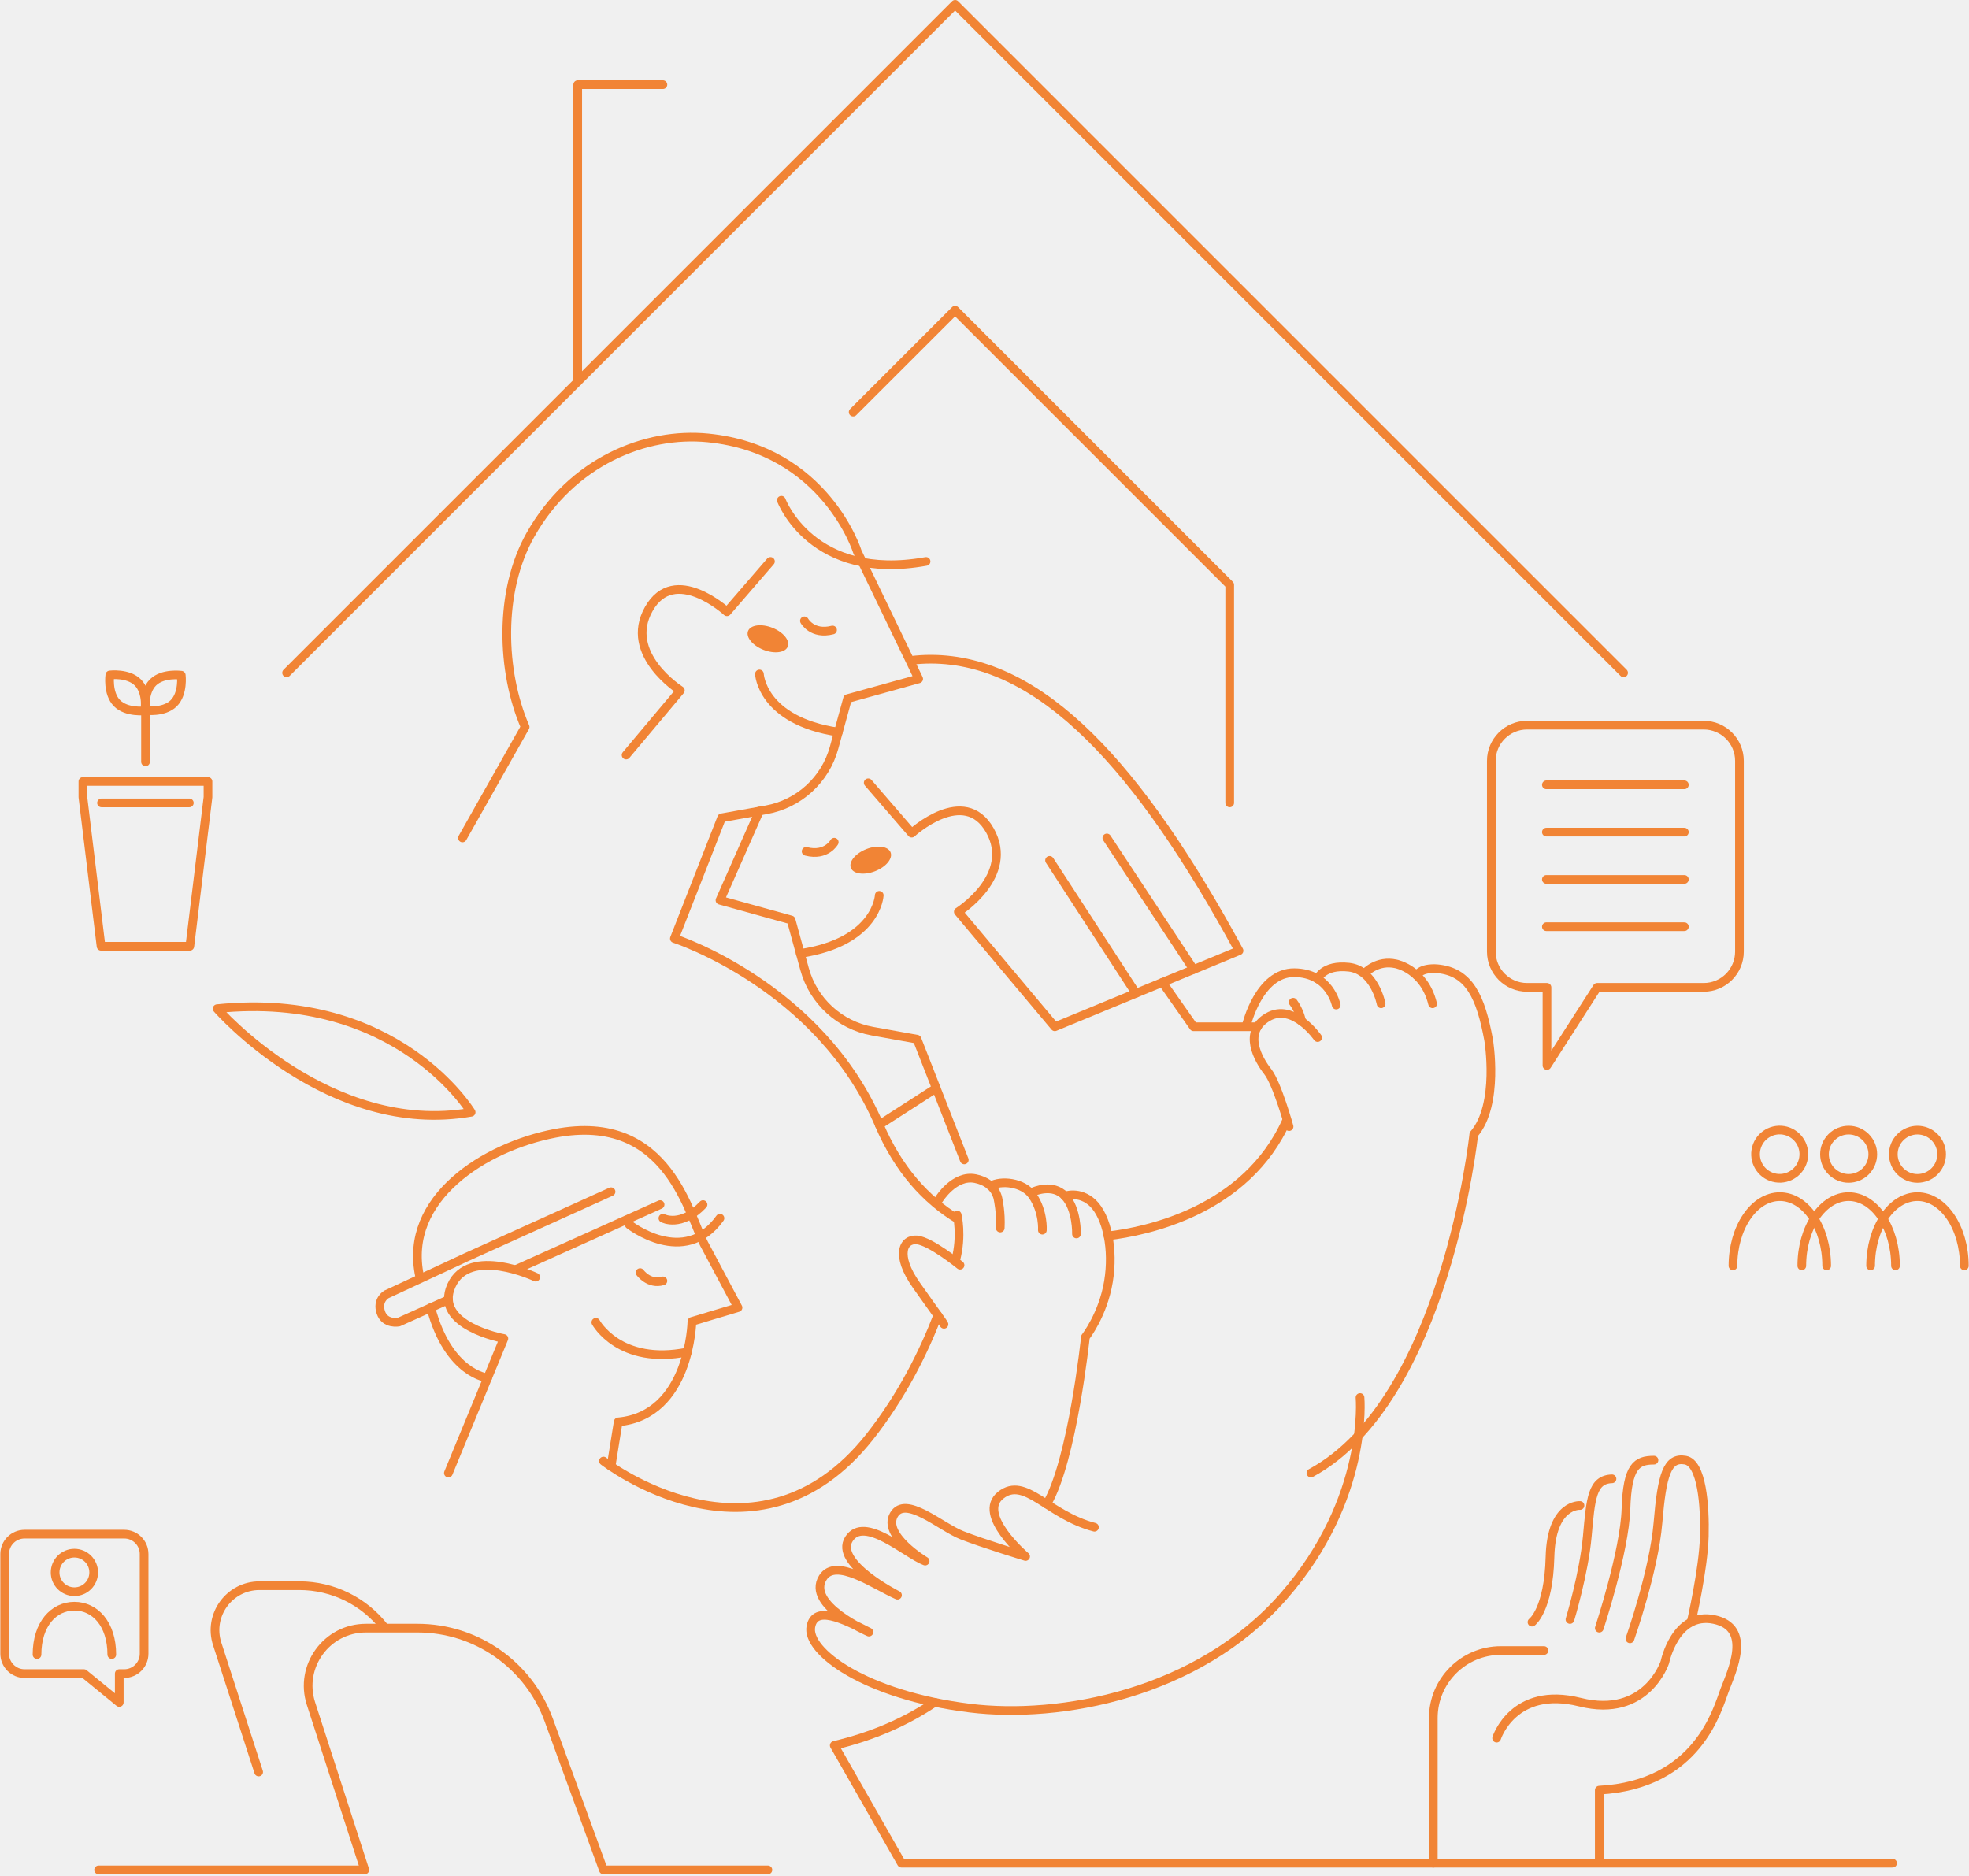
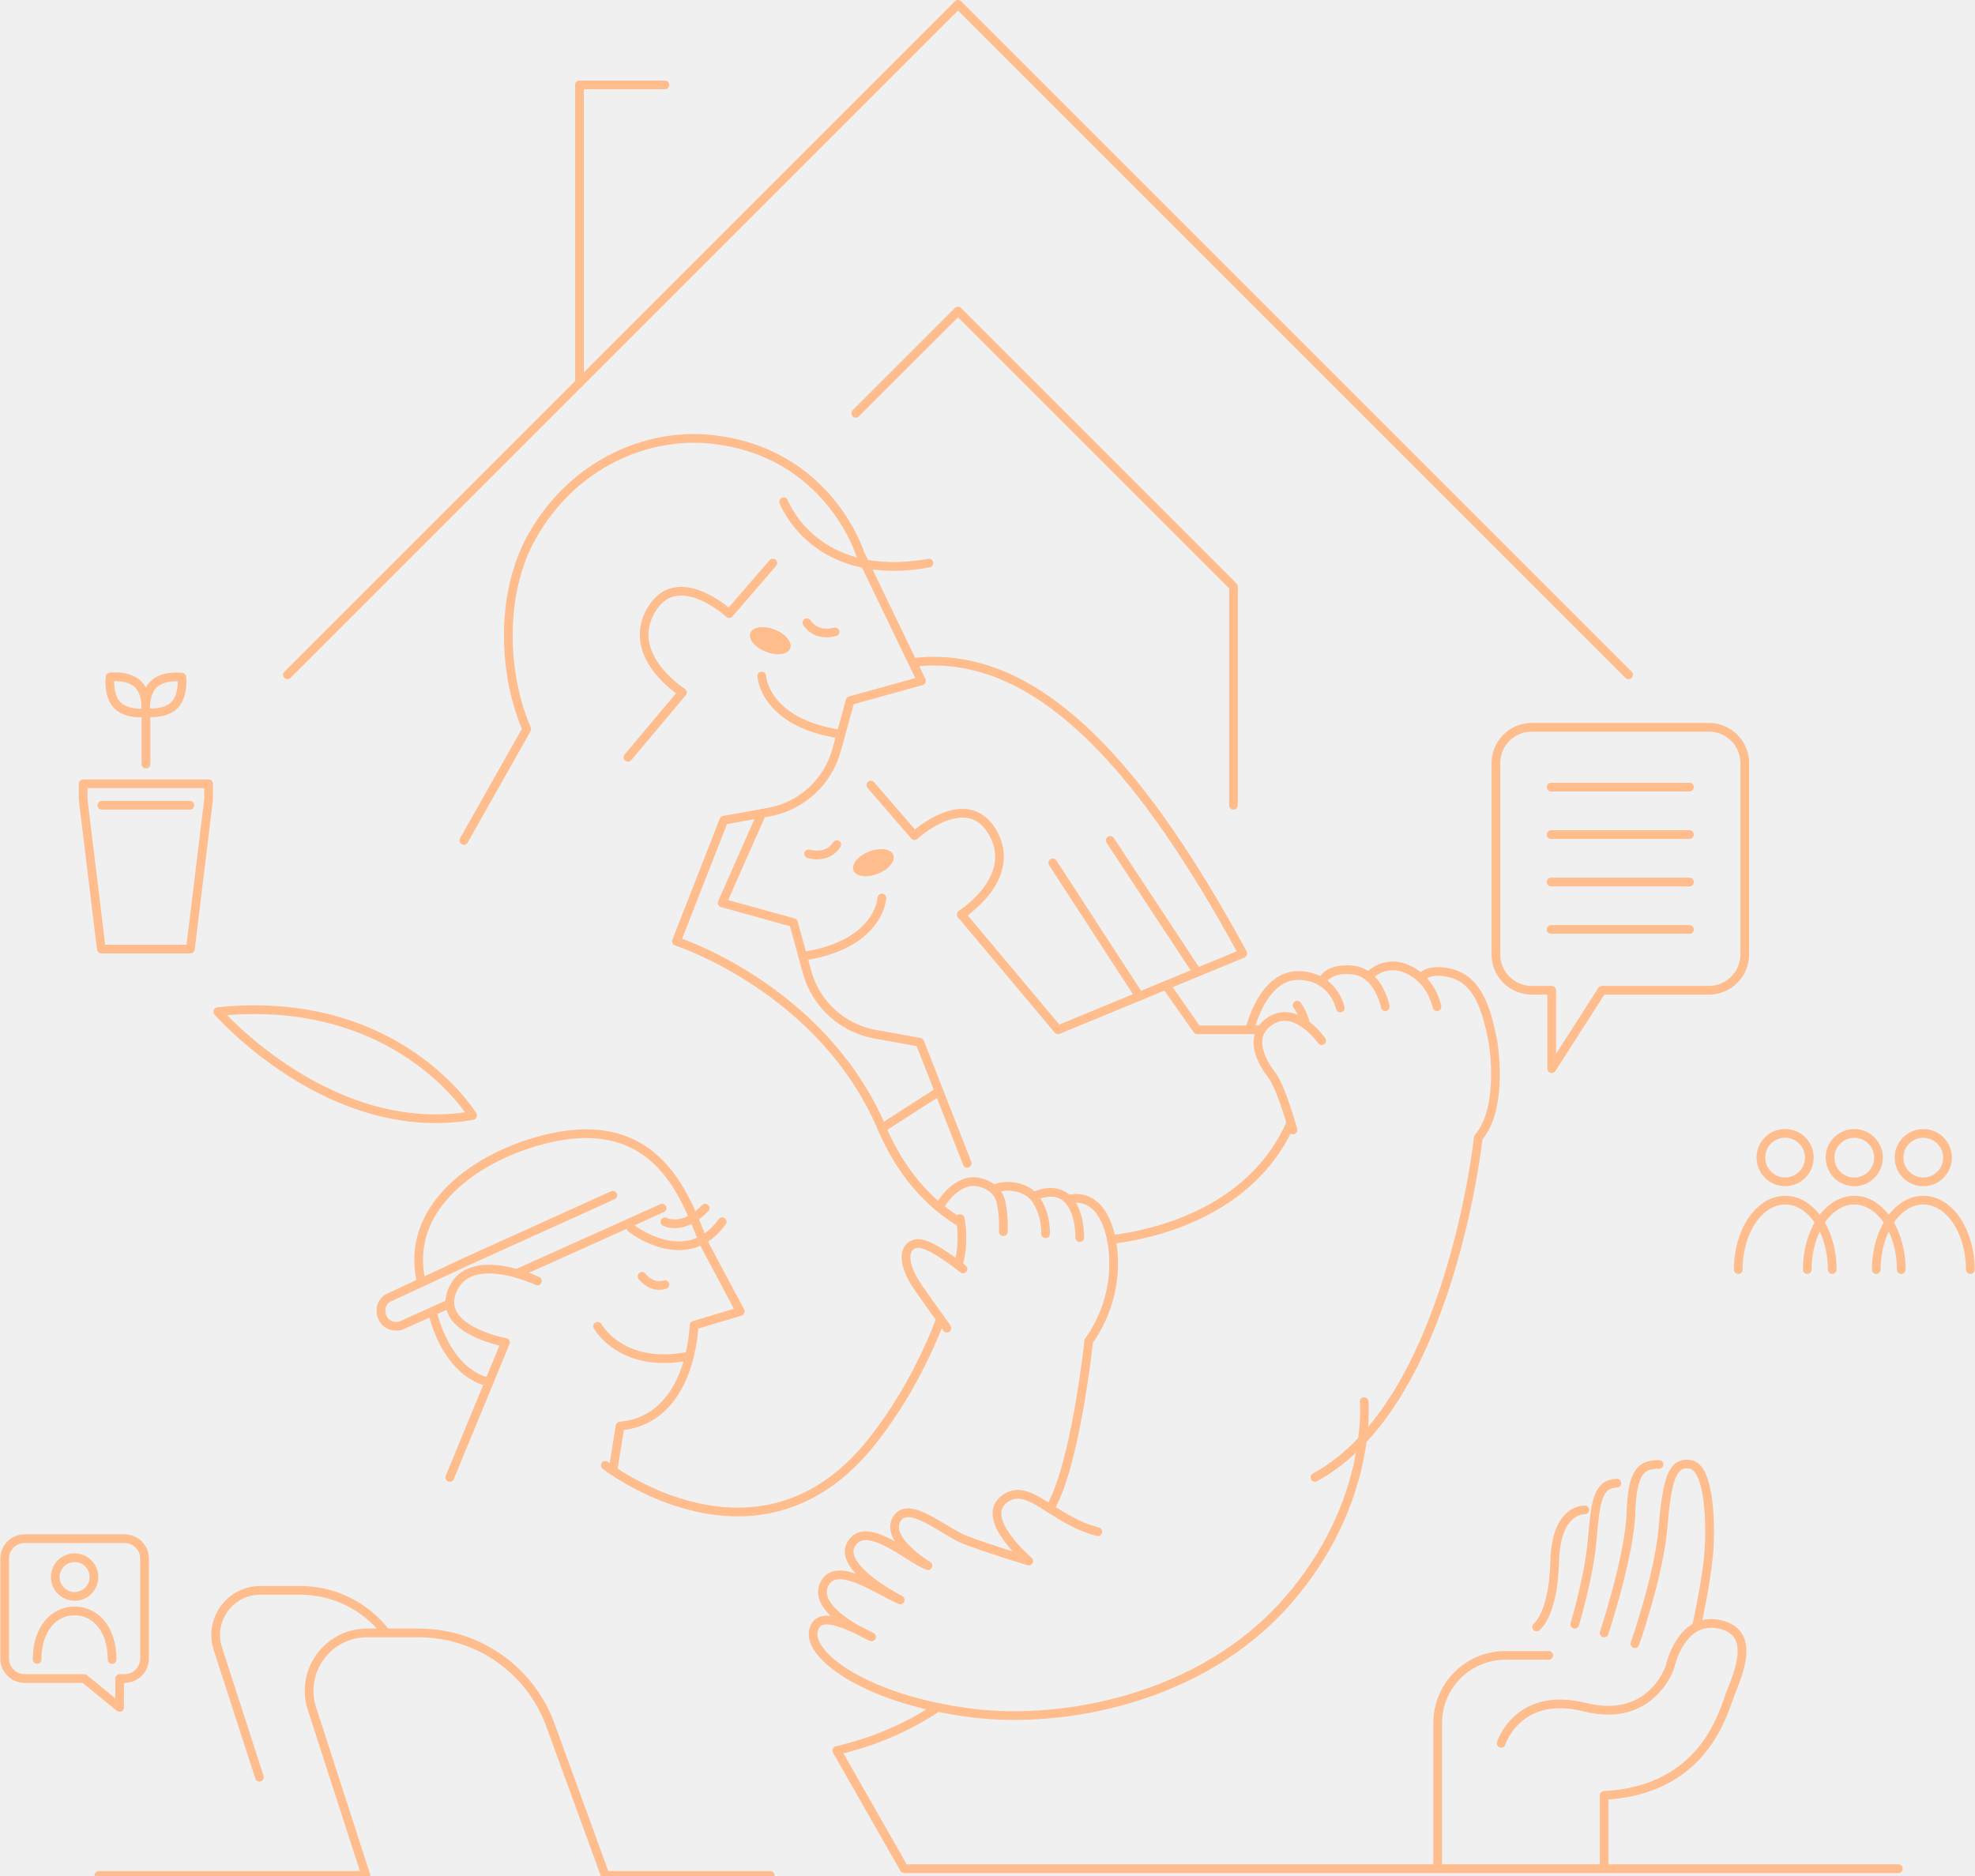
- <svg xmlns="http://www.w3.org/2000/svg" width="360" height="343" viewBox="0 0 360 343" fill="none">
-   <g clip-path="url(#clip0_1683_10071)">
-     <path d="M155.988 75.351L174.624 56.721L224.833 106.93V146.8" stroke="#F18435" stroke-width="1.588" stroke-linecap="round" stroke-linejoin="round" />
-     <path d="M18.027 341.893H66.696L56.86 311.489C54.657 304.676 59.734 297.688 66.897 297.688H76.342C87.068 297.688 96.645 304.39 100.319 314.465L110.325 341.893H140.396" stroke="#F18435" stroke-width="1.588" stroke-linecap="round" stroke-linejoin="round" />
-     <path d="M47.291 323.995L39.709 300.564C38.01 295.312 41.928 289.928 47.444 289.928H54.724C60.923 289.928 66.625 292.834 70.283 297.562" stroke="#F18435" stroke-width="1.588" stroke-linecap="round" stroke-linejoin="round" />
-     <path d="M81.993 237.648L72.914 241.73C72.914 241.73 70.388 242.233 69.626 239.962C68.869 237.685 70.637 236.674 70.637 236.674L85.297 229.85L111.719 217.891" stroke="#F18435" stroke-width="1.588" stroke-linecap="round" stroke-linejoin="round" />
-     <path d="M117.027 232.682C117.027 232.682 118.669 234.958 121.199 234.196" stroke="#F18435" stroke-width="1.588" stroke-linecap="round" stroke-linejoin="round" />
-     <path d="M108.941 241.777C108.941 241.777 113.235 249.713 125.687 247.199" stroke="#F18435" stroke-width="1.588" stroke-linecap="round" stroke-linejoin="round" />
-     <path d="M97.942 233.514C97.942 233.514 85.808 227.748 82.52 235.081C79.233 242.413 92.124 244.737 92.124 244.737L81.981 269.334" stroke="#F18435" stroke-width="1.588" stroke-linecap="round" stroke-linejoin="round" />
-     <path d="M89.162 251.936C89.162 251.936 81.988 251.258 78.769 239.098" stroke="#F18435" stroke-width="1.588" stroke-linecap="round" stroke-linejoin="round" />
-     <path d="M120.688 220.246L94.207 232.158" stroke="#F18435" stroke-width="1.588" stroke-linecap="round" stroke-linejoin="round" />
-     <path d="M86.139 203.363C86.139 203.363 72.687 181.038 39.699 184.426C39.699 184.426 60.156 207.911 86.139 203.363Z" stroke="#F18435" stroke-width="1.588" stroke-linecap="round" stroke-linejoin="round" />
-     <path d="M138.847 148.287L131.637 164.598L144.639 168.204L147.106 177.198C148.71 183.048 153.533 187.464 159.51 188.538L167.663 190.005L176.303 212.076" stroke="#F18435" stroke-width="1.588" stroke-linecap="round" stroke-linejoin="round" />
-     <path d="M158.738 143.127L166.69 152.333C166.69 152.333 176.278 143.508 180.979 151.814C185.68 160.121 175.214 166.707 175.214 166.707L192.859 187.735L226.54 173.827C208.376 140.363 190.482 120.558 170.184 120.531C168.914 120.531 167.701 120.611 166.531 120.759" stroke="#F18435" stroke-width="1.588" stroke-linecap="round" stroke-linejoin="round" />
-     <path d="M160.756 163.703C160.756 163.703 160.37 172.237 146.324 174.328" stroke="#F18435" stroke-width="1.588" stroke-linecap="round" stroke-linejoin="round" />
-     <path d="M155.571 158.69C156.01 159.807 157.99 160.077 159.992 159.293C161.998 158.51 163.269 156.964 162.829 155.847C162.39 154.73 160.41 154.46 158.409 155.243C156.407 156.027 155.132 157.573 155.571 158.69Z" fill="#F18435" />
-     <path d="M218.227 177.262L202.371 153.211" stroke="#F18435" stroke-width="1.588" stroke-linecap="round" stroke-linejoin="round" />
-     <path d="M191.898 157.309L207.685 181.609" stroke="#F18435" stroke-width="1.588" stroke-linecap="round" stroke-linejoin="round" />
-     <path d="M152.527 153.99C152.527 153.99 151.093 156.621 147.387 155.663" stroke="#F18435" stroke-width="1.588" stroke-linecap="round" stroke-linejoin="round" />
-     <path d="M84.551 153.213L96.013 132.92C91.629 122.808 91.126 108.149 96.976 97.794C104.573 84.347 118.063 78.941 129.424 80.064C150.95 82.197 156.768 100.907 156.768 100.907L167.965 124.127L154.963 127.732L152.495 136.727C150.891 142.582 146.068 146.992 140.091 148.067L131.938 149.533L123.298 171.604C123.298 171.604 149.87 180.154 160.749 205.656C164.206 213.756 169.241 219.363 175.144 222.92" stroke="#F18435" stroke-width="1.588" stroke-linecap="round" stroke-linejoin="round" />
-     <path d="M140.865 102.652L132.913 111.859C132.913 111.859 123.326 103.034 118.625 111.34C113.923 119.646 124.39 126.232 124.39 126.232L114.469 138.054" stroke="#F18435" stroke-width="1.588" stroke-linecap="round" stroke-linejoin="round" />
-     <path d="M138.848 123.232C138.848 123.232 139.234 131.767 153.279 133.858" stroke="#F18435" stroke-width="1.588" stroke-linecap="round" stroke-linejoin="round" />
-     <path d="M144.029 118.219C143.589 119.336 141.609 119.606 139.608 118.823C137.602 118.039 136.331 116.493 136.77 115.376C137.21 114.259 139.19 113.989 141.191 114.773C143.198 115.556 144.468 117.102 144.029 118.219Z" fill="#F18435" />
-     <path d="M147.074 113.518C147.074 113.518 148.509 116.149 152.215 115.191" stroke="#F18435" stroke-width="1.588" stroke-linecap="round" stroke-linejoin="round" />
-     <path d="M142.855 91.461C142.855 91.461 148.414 106.427 169.315 102.653" stroke="#F18435" stroke-width="1.588" stroke-linecap="round" stroke-linejoin="round" />
-     <path d="M238.006 186.756C237.709 185.528 237.217 184.305 236.434 183.246" stroke="#F18435" stroke-width="1.588" stroke-linecap="round" stroke-linejoin="round" />
-     <path d="M202.59 225.969C209.599 225.144 227.896 221.411 235.265 204.793" stroke="#F18435" stroke-width="1.588" stroke-linecap="round" stroke-linejoin="round" />
-     <path d="M227.898 187.418C227.898 187.418 230.186 177.788 236.65 177.846C243.114 177.899 244.305 183.76 244.305 183.76" stroke="#F18435" stroke-width="1.588" stroke-linecap="round" stroke-linejoin="round" />
-     <path d="M252.513 183.531C252.513 183.531 251.338 177.374 246.626 176.839C241.915 176.31 240.914 178.983 240.914 178.983" stroke="#F18435" stroke-width="1.588" stroke-linecap="round" stroke-linejoin="round" />
-     <path d="M239.68 269.328C264.319 256.003 269.459 207.387 269.459 207.387C274.166 201.96 272.17 190.139 272.17 190.139C270.724 182.34 268.67 177.666 262.794 177.126C262.794 177.126 259.882 176.803 259.04 178.349" stroke="#F18435" stroke-width="1.588" stroke-linecap="round" stroke-linejoin="round" />
-     <path d="M249.625 177.845C249.625 177.845 251.806 175.458 255.231 176.236C255.231 176.236 260.372 177.2 261.929 183.531" stroke="#F18435" stroke-width="1.588" stroke-linecap="round" stroke-linejoin="round" />
-     <path d="M212.531 179.613L218.228 187.734H229.912" stroke="#F18435" stroke-width="1.588" stroke-linecap="round" stroke-linejoin="round" />
-     <path d="M171.167 198.963L160.754 205.66" stroke="#F18435" stroke-width="1.588" stroke-linecap="round" stroke-linejoin="round" />
-     <path d="M200.105 279.238C191.549 277.009 187.43 269.841 182.962 273.377C178.494 276.914 187.515 284.585 187.515 284.585C187.515 284.585 179.765 282.224 175.889 280.709C172.014 279.195 165.518 273.255 163.416 277.004C161.315 280.752 169.145 285.432 169.145 285.432C165.608 284.082 158.022 277.004 155.216 281.387C152.41 285.771 164.089 291.668 164.089 291.668C159.875 289.815 152.796 284.675 150.44 288.465C147.333 293.458 158.869 298.408 158.869 298.408C153.982 295.882 149.011 293.521 148.254 297.397C147.365 301.939 158.175 309.954 177.324 312.31C193.757 314.332 219.031 309.785 234.707 291.838C250.34 273.938 248.657 255.525 248.657 255.525" stroke="#F18435" stroke-width="1.588" stroke-linecap="round" stroke-linejoin="round" />
-     <path d="M76.715 233.328C73.665 219.044 88.722 209.674 101.401 207.233C122.583 203.151 126.003 222.819 129.037 228.002L134.934 239.082L126.506 241.608C126.506 241.608 126.167 258.798 113.027 259.978L111.72 268.121" stroke="#F18435" stroke-width="1.588" stroke-linecap="round" stroke-linejoin="round" />
-     <path d="M115.047 223.915C115.047 223.915 125.132 231.835 131.633 222.734" stroke="#F18435" stroke-width="1.588" stroke-linecap="round" stroke-linejoin="round" />
-     <path d="M121.203 222.74C121.203 222.74 124.491 224.497 128.535 220.246" stroke="#F18435" stroke-width="1.588" stroke-linecap="round" stroke-linejoin="round" />
-     <path d="M174.75 230.331C175.92 225.899 175.004 222.141 175.004 222.141" stroke="#F18435" stroke-width="1.588" stroke-linecap="round" stroke-linejoin="round" />
-     <path d="M110.332 267.136C110.332 267.136 138.301 288.969 159.033 262.678C164.877 255.267 168.832 247.315 171.458 240.496" stroke="#F18435" stroke-width="1.588" stroke-linecap="round" stroke-linejoin="round" />
-     <path d="M171.68 219.283C171.68 219.283 174.486 214.719 178.329 215.498C182.173 216.27 182.485 219.283 182.485 219.283C182.485 219.283 183.03 221.644 182.877 224.529" stroke="#F18435" stroke-width="1.588" stroke-linecap="round" stroke-linejoin="round" />
-     <path d="M181.137 216.841C182.905 215.777 187.071 216.084 188.792 218.604C190.82 221.563 190.581 224.92 190.581 224.92" stroke="#F18435" stroke-width="1.588" stroke-linecap="round" stroke-linejoin="round" />
-     <path d="M196.816 225.619C196.816 225.619 196.959 221.103 194.709 218.689C192.454 216.275 188.949 217.895 188.949 217.895" stroke="#F18435" stroke-width="1.588" stroke-linecap="round" stroke-linejoin="round" />
-     <path d="M194.706 218.683C194.706 218.683 197.358 217.672 199.794 219.964C201.054 221.155 202.06 223.305 202.589 225.962C203.081 228.435 203.161 231.347 202.663 234.343C201.652 240.41 198.454 244.46 198.454 244.46C198.454 244.46 196.088 267.071 191.387 275.007" stroke="#F18435" stroke-width="1.588" stroke-linecap="round" stroke-linejoin="round" />
-     <path d="M172.59 242.133C172.511 241.9 171.42 240.497 167.529 234.964C163.632 229.432 165.141 226.489 167.635 226.711C170.128 226.933 175.528 231.327 175.528 231.327" stroke="#F18435" stroke-width="1.588" stroke-linecap="round" stroke-linejoin="round" />
-     <path d="M311.486 132.586H279.202C275.592 132.586 272.664 135.514 272.664 139.124V173.991C272.664 177.602 275.592 180.529 279.202 180.529H282.839V194.818L292.009 180.529H311.491C315.102 180.529 318.029 177.602 318.029 173.991V139.124C318.029 135.514 315.102 132.586 311.491 132.586H311.486Z" stroke="#F18435" stroke-width="1.588" stroke-linecap="round" stroke-linejoin="round" />
-     <path d="M282.73 143.498H307.957" stroke="#F18435" stroke-width="1.588" stroke-linecap="round" stroke-linejoin="round" />
-     <path d="M282.73 152.143H307.957" stroke="#F18435" stroke-width="1.588" stroke-linecap="round" stroke-linejoin="round" />
-     <path d="M282.73 160.793H307.957" stroke="#F18435" stroke-width="1.588" stroke-linecap="round" stroke-linejoin="round" />
-     <path d="M282.73 169.439H307.957" stroke="#F18435" stroke-width="1.588" stroke-linecap="round" stroke-linejoin="round" />
-     <path d="M235.685 205.989C235.685 205.989 233.504 198.122 231.789 195.941C230.074 193.759 227.146 188.698 231.789 185.972C236.432 183.245 240.911 189.709 240.911 189.709" stroke="#F18435" stroke-width="1.588" stroke-linecap="round" stroke-linejoin="round" />
-     <path d="M38.027 142.883H15.156V145.747L18.476 173.017H34.707L38.027 145.747V142.883Z" stroke="#F18435" stroke-width="1.588" stroke-linecap="round" stroke-linejoin="round" />
-     <path d="M170.903 311.252C165.731 314.73 159.659 317.451 152.527 319.13L164.815 340.666H346.027" stroke="#F18435" stroke-width="1.588" stroke-linecap="round" stroke-linejoin="round" />
-     <path d="M262.055 340.667V314.132C262.055 307.314 267.582 301.781 274.406 301.781H282.289" stroke="#F18435" stroke-width="1.588" stroke-linecap="round" stroke-linejoin="round" />
-     <path d="M280.098 296.593C280.098 296.593 283.147 294.402 283.391 284.65C283.634 274.898 288.875 275.263 288.875 275.263" stroke="#F18435" stroke-width="1.588" stroke-linecap="round" stroke-linejoin="round" />
-     <path d="M287.043 296.106C287.043 296.106 289.605 287.693 290.214 280.869C290.823 274.045 291.067 270.508 294.725 270.387" stroke="#F18435" stroke-width="1.588" stroke-linecap="round" stroke-linejoin="round" />
-     <path d="M292.406 297.689C292.406 297.689 297.039 283.67 297.282 275.872C297.526 268.069 299.23 266.973 302.402 266.973" stroke="#F18435" stroke-width="1.588" stroke-linecap="round" stroke-linejoin="round" />
-     <path d="M298.012 299.638C298.012 299.638 302.401 287.207 303.131 278.429C303.862 269.652 304.82 266.385 308.129 266.968C311.157 267.502 311.755 275.253 311.602 280.918C311.443 286.932 309.203 296.588 309.203 296.588" stroke="#F18435" stroke-width="1.588" stroke-linecap="round" stroke-linejoin="round" />
-     <path d="M273.633 317.801C273.633 317.801 276.682 308.171 288.869 311.22C301.056 314.27 304.397 303.909 304.397 303.909C304.397 303.909 306.298 294.644 313.37 296.106C320.438 297.567 316.663 305.492 315.319 309.028C313.979 312.565 310.443 326.34 292.4 327.314V340.359" stroke="#F18435" stroke-width="1.588" stroke-linecap="round" stroke-linejoin="round" />
-     <path d="M26.605 139.294V130.082" stroke="#F18435" stroke-width="1.588" stroke-linecap="round" stroke-linejoin="round" />
-     <path d="M341.116 214.167C342.841 212.443 342.841 209.647 341.116 207.923C339.392 206.199 336.596 206.199 334.872 207.923C333.148 209.647 333.148 212.443 334.872 214.167C336.596 215.891 339.392 215.891 341.116 214.167Z" stroke="#F18435" stroke-width="1.588" stroke-linecap="round" stroke-linejoin="round" />
-     <path d="M329.43 231.447C329.43 224.459 333.263 218.789 337.996 218.789C342.729 218.789 346.561 224.454 346.561 231.447" stroke="#F18435" stroke-width="1.588" stroke-linecap="round" stroke-linejoin="round" />
-     <path d="M353.698 214.169C355.423 212.445 355.423 209.649 353.698 207.925C351.974 206.201 349.178 206.201 347.454 207.925C345.73 209.649 345.73 212.445 347.454 214.169C349.178 215.893 351.974 215.893 353.698 214.169Z" stroke="#F18435" stroke-width="1.588" stroke-linecap="round" stroke-linejoin="round" />
-     <path d="M342.012 231.449C342.012 224.461 345.845 218.791 350.578 218.791C355.311 218.791 359.144 224.456 359.144 231.449" stroke="#F18435" stroke-width="1.588" stroke-linecap="round" stroke-linejoin="round" />
-     <path d="M329.747 211.737C330.136 209.33 328.5 207.063 326.093 206.673C323.686 206.284 321.419 207.92 321.029 210.327C320.64 212.734 322.276 215.001 324.683 215.391C327.09 215.78 329.357 214.144 329.747 211.737Z" stroke="#F18435" stroke-width="1.588" stroke-linecap="round" stroke-linejoin="round" />
-     <path d="M316.844 231.449C316.844 224.461 320.677 218.791 325.41 218.791C330.143 218.791 333.976 224.456 333.976 231.449" stroke="#F18435" stroke-width="1.588" stroke-linecap="round" stroke-linejoin="round" />
-     <path d="M296.849 123.02L174.624 0.795L52.398 123.02" stroke="#F18435" stroke-width="1.588" stroke-linecap="round" stroke-linejoin="round" />
-     <path d="M18.559 146.801H34.616" stroke="#F18435" stroke-width="1.588" stroke-linecap="round" stroke-linejoin="round" />
-     <path d="M26.519 129.956C26.519 129.956 23.163 130.374 21.384 128.563C19.605 126.753 20.081 123.407 20.081 123.407C20.081 123.407 23.438 122.989 25.217 124.799C26.995 126.61 26.519 129.956 26.519 129.956Z" stroke="#F18435" stroke-width="1.588" stroke-linecap="round" stroke-linejoin="round" />
-     <path d="M26.593 129.896C26.593 129.896 26.174 126.54 27.985 124.761C29.796 122.982 33.141 123.458 33.141 123.458C33.141 123.458 33.56 126.815 31.749 128.594C29.938 130.372 26.593 129.896 26.593 129.896Z" stroke="#F18435" stroke-width="1.588" stroke-linecap="round" stroke-linejoin="round" />
-     <path d="M105.625 69.793V15.48H121.2" stroke="#F18435" stroke-width="1.588" stroke-linecap="round" stroke-linejoin="round" />
-     <path d="M17.13 287.502C17.13 289.451 15.552 291.028 13.604 291.028C11.656 291.028 10.078 289.451 10.078 287.502C10.078 285.554 11.656 283.977 13.604 283.977C15.552 283.977 17.13 285.554 17.13 287.502Z" stroke="#F18435" stroke-width="1.588" stroke-linecap="round" stroke-linejoin="round" />
-     <path d="M6.77 302.521C6.77 296.941 9.83 293.68 13.604 293.68C17.379 293.68 20.439 296.941 20.439 302.521" stroke="#F18435" stroke-width="1.588" stroke-linecap="round" stroke-linejoin="round" />
-     <path d="M22.71 280.504H4.493C2.481 280.504 0.855 282.134 0.855 284.141V302.358C0.855 304.37 2.486 306 4.493 306H15.345L21.804 311.279V306H22.71C24.721 306 26.347 304.37 26.347 302.358V284.141C26.347 282.129 24.716 280.504 22.71 280.504Z" stroke="#F18435" stroke-width="1.588" stroke-linecap="round" stroke-linejoin="round" />
+ <svg xmlns="http://www.w3.org/2000/svg" width="280" height="266" viewBox="0 0 280 266" fill="none">
+   <g clip-path="url(#clip0_1713_7706)">
+     <path d="M121.324 58.607L135.818 44.117L174.87 83.169V114.179" stroke="#FFBD8D" stroke-width="1.235" stroke-linecap="round" stroke-linejoin="round" />
+     <path d="M14.023 265.918H51.877L44.226 242.27C42.513 236.97 46.462 231.535 52.033 231.535H59.379C67.722 231.535 75.171 236.748 78.028 244.584L85.811 265.918H109.199" stroke="#FFBD8D" stroke-width="1.235" stroke-linecap="round" stroke-linejoin="round" />
+     <path d="M36.782 251.995L30.886 233.77C29.564 229.686 32.611 225.498 36.902 225.498H42.564C47.385 225.498 51.82 227.759 54.665 231.436" stroke="#FFBD8D" stroke-width="1.235" stroke-linecap="round" stroke-linejoin="round" />
+     <path d="M63.773 184.838L56.712 188.012C56.712 188.012 54.747 188.404 54.154 186.637C53.566 184.867 54.941 184.08 54.941 184.08L66.343 178.772L86.894 169.471" stroke="#FFBD8D" stroke-width="1.235" stroke-linecap="round" stroke-linejoin="round" />
+     <path d="M91.023 180.975C91.023 180.975 92.3 182.745 94.268 182.152" stroke="#FFBD8D" stroke-width="1.235" stroke-linecap="round" stroke-linejoin="round" />
+     <path d="M84.731 188.049C84.731 188.049 88.07 194.221 97.755 192.265" stroke="#FFBD8D" stroke-width="1.235" stroke-linecap="round" stroke-linejoin="round" />
+     <path d="M76.18 181.621C76.18 181.621 66.743 177.137 64.186 182.84C61.629 188.543 71.655 190.35 71.655 190.35L63.766 209.481" stroke="#FFBD8D" stroke-width="1.235" stroke-linecap="round" stroke-linejoin="round" />
+     <path d="M69.349 195.95C69.349 195.95 63.769 195.423 61.266 185.965" stroke="#FFBD8D" stroke-width="1.235" stroke-linecap="round" stroke-linejoin="round" />
+     <path d="M93.866 171.303L73.269 180.567" stroke="#FFBD8D" stroke-width="1.235" stroke-linecap="round" stroke-linejoin="round" />
+     <path d="M66.995 158.171C66.995 158.171 56.532 140.807 30.875 143.442C30.875 143.442 46.786 161.708 66.995 158.171Z" stroke="#FFBD8D" stroke-width="1.235" stroke-linecap="round" stroke-linejoin="round" />
+     <path d="M107.991 115.336L102.383 128.022L112.496 130.827L114.415 137.822C115.662 142.372 119.413 145.807 124.062 146.642L130.403 147.783L137.123 164.949" stroke="#FFBD8D" stroke-width="1.235" stroke-linecap="round" stroke-linejoin="round" />
+     <path d="M123.461 111.32L129.646 118.481C129.646 118.481 137.103 111.617 140.759 118.077C144.416 124.538 136.275 129.66 136.275 129.66L149.999 146.016L176.196 135.198C162.068 109.171 148.15 93.767 132.363 93.746C131.375 93.746 130.432 93.808 129.522 93.923" stroke="#FFBD8D" stroke-width="1.235" stroke-linecap="round" stroke-linejoin="round" />
+     <path d="M125.029 127.326C125.029 127.326 124.729 133.964 113.805 135.59" stroke="#FFBD8D" stroke-width="1.235" stroke-linecap="round" stroke-linejoin="round" />
+     <path d="M120.997 123.426C121.339 124.295 122.879 124.505 124.435 123.895C125.996 123.286 126.984 122.083 126.642 121.215C126.301 120.346 124.761 120.136 123.204 120.745C121.648 121.355 120.655 122.557 120.997 123.426Z" fill="#FFBD8D" />
+     <path d="M169.731 137.871L157.398 119.164" stroke="#FFBD8D" stroke-width="1.235" stroke-linecap="round" stroke-linejoin="round" />
+     <path d="M149.254 122.352L161.533 141.252" stroke="#FFBD8D" stroke-width="1.235" stroke-linecap="round" stroke-linejoin="round" />
+     <path d="M118.631 119.77C118.631 119.77 117.515 121.816 114.633 121.071" stroke="#FFBD8D" stroke-width="1.235" stroke-linecap="round" stroke-linejoin="round" />
+     <path d="M65.762 119.166L74.676 103.383C71.267 95.518 70.876 84.116 75.426 76.062C81.335 65.603 91.826 61.399 100.663 62.272C117.405 63.931 121.931 78.483 121.931 78.483L130.639 96.543L120.526 99.347L118.608 106.343C117.36 110.897 113.609 114.327 108.96 115.163L102.619 116.304L95.899 133.47C95.899 133.47 116.565 140.12 125.027 159.955C127.716 166.255 131.632 170.616 136.223 173.383" stroke="#FFBD8D" stroke-width="1.235" stroke-linecap="round" stroke-linejoin="round" />
+     <path d="M109.562 79.842L103.377 87.002C103.377 87.002 95.92 80.138 92.264 86.599C88.607 93.059 96.748 98.182 96.748 98.182L89.031 107.377" stroke="#FFBD8D" stroke-width="1.235" stroke-linecap="round" stroke-linejoin="round" />
+     <path d="M107.992 95.848C107.992 95.848 108.293 102.485 119.217 104.112" stroke="#FFBD8D" stroke-width="1.235" stroke-linecap="round" stroke-linejoin="round" />
+     <path d="M112.025 91.947C111.684 92.816 110.144 93.026 108.587 92.417C107.027 91.807 106.038 90.605 106.38 89.736C106.722 88.867 108.262 88.657 109.818 89.267C111.379 89.876 112.367 91.078 112.025 91.947Z" fill="#FFBD8D" />
+     <path d="M114.391 88.291C114.391 88.291 115.507 90.338 118.389 89.592" stroke="#FFBD8D" stroke-width="1.235" stroke-linecap="round" stroke-linejoin="round" />
+     <path d="M111.109 71.137C111.109 71.137 115.433 82.777 131.689 79.841" stroke="#FFBD8D" stroke-width="1.235" stroke-linecap="round" stroke-linejoin="round" />
+     <path d="M185.117 145.255C184.887 144.3 184.504 143.349 183.895 142.525" stroke="#FFBD8D" stroke-width="1.235" stroke-linecap="round" stroke-linejoin="round" />
+     <path d="M157.57 175.754C163.022 175.111 177.253 172.208 182.984 159.283" stroke="#FFBD8D" stroke-width="1.235" stroke-linecap="round" stroke-linejoin="round" />
+     <path d="M177.254 145.769C177.254 145.769 179.033 138.279 184.06 138.324C189.088 138.366 190.015 142.924 190.015 142.924" stroke="#FFBD8D" stroke-width="1.235" stroke-linecap="round" stroke-linejoin="round" />
+     <path d="M196.397 142.747C196.397 142.747 195.483 137.958 191.818 137.542C188.153 137.13 187.375 139.21 187.375 139.21" stroke="#FFBD8D" stroke-width="1.235" stroke-linecap="round" stroke-linejoin="round" />
+     <path d="M186.418 209.477C205.581 199.113 209.58 161.3 209.58 161.3C213.24 157.08 211.688 147.885 211.688 147.885C210.564 141.82 208.966 138.184 204.396 137.764C204.396 137.764 202.131 137.513 201.476 138.715" stroke="#FFBD8D" stroke-width="1.235" stroke-linecap="round" stroke-linejoin="round" />
+     <path d="M194.156 138.324C194.156 138.324 195.853 136.467 198.517 137.072C198.517 137.072 202.515 137.822 203.726 142.747" stroke="#FFBD8D" stroke-width="1.235" stroke-linecap="round" stroke-linejoin="round" />
+     <path d="M165.301 139.699L169.731 146.016H178.819" stroke="#FFBD8D" stroke-width="1.235" stroke-linecap="round" stroke-linejoin="round" />
+     <path d="M133.131 154.75L125.031 159.959" stroke="#FFBD8D" stroke-width="1.235" stroke-linecap="round" stroke-linejoin="round" />
+     <path d="M155.637 217.185C148.983 215.452 145.78 209.876 142.304 212.627C138.829 215.377 145.846 221.344 145.846 221.344C145.846 221.344 139.817 219.507 136.803 218.33C133.789 217.152 128.737 212.532 127.102 215.447C125.467 218.363 131.557 222.003 131.557 222.003C128.807 220.953 122.906 215.447 120.724 218.857C118.541 222.266 127.625 226.853 127.625 226.853C124.347 225.412 118.842 221.414 117.01 224.362C114.593 228.245 123.565 232.095 123.565 232.095C119.764 230.131 115.898 228.295 115.309 231.309C114.617 234.842 123.026 241.076 137.919 242.908C150.7 244.481 170.358 240.944 182.55 226.985C194.71 213.063 193.4 198.742 193.4 198.742" stroke="#FFBD8D" stroke-width="1.235" stroke-linecap="round" stroke-linejoin="round" />
+     <path d="M59.665 181.476C57.294 170.367 69.004 163.079 78.866 161.18C95.341 158.006 98.001 173.303 100.36 177.334L104.947 185.952L98.392 187.916C98.392 187.916 98.128 201.286 87.908 202.204L86.891 208.537" stroke="#FFBD8D" stroke-width="1.235" stroke-linecap="round" stroke-linejoin="round" />
+     <path d="M89.484 174.157C89.484 174.157 97.329 180.317 102.385 173.238" stroke="#FFBD8D" stroke-width="1.235" stroke-linecap="round" stroke-linejoin="round" />
+     <path d="M94.266 173.242C94.266 173.242 96.823 174.609 99.969 171.303" stroke="#FFBD8D" stroke-width="1.235" stroke-linecap="round" stroke-linejoin="round" />
+     <path d="M135.918 179.145C136.828 175.699 136.116 172.775 136.116 172.775" stroke="#FFBD8D" stroke-width="1.235" stroke-linecap="round" stroke-linejoin="round" />
+     <path d="M85.812 207.773C85.812 207.773 107.566 224.754 123.691 204.306C128.237 198.541 131.313 192.356 133.355 187.053" stroke="#FFBD8D" stroke-width="1.235" stroke-linecap="round" stroke-linejoin="round" />
+     <path d="M133.531 170.553C133.531 170.553 135.714 167.003 138.703 167.609C141.692 168.21 141.935 170.553 141.935 170.553C141.935 170.553 142.359 172.389 142.24 174.633" stroke="#FFBD8D" stroke-width="1.235" stroke-linecap="round" stroke-linejoin="round" />
+     <path d="M140.883 168.654C142.258 167.826 145.499 168.065 146.837 170.025C148.414 172.327 148.229 174.938 148.229 174.938" stroke="#FFBD8D" stroke-width="1.235" stroke-linecap="round" stroke-linejoin="round" />
+     <path d="M153.08 175.482C153.08 175.482 153.191 171.97 151.441 170.092C149.687 168.214 146.961 169.474 146.961 169.474" stroke="#FFBD8D" stroke-width="1.235" stroke-linecap="round" stroke-linejoin="round" />
+     <path d="M151.437 170.087C151.437 170.087 153.5 169.3 155.394 171.083C156.374 172.01 157.157 173.682 157.568 175.749C157.951 177.672 158.013 179.936 157.626 182.267C156.84 186.986 154.353 190.136 154.353 190.136C154.353 190.136 152.512 207.722 148.855 213.894" stroke="#FFBD8D" stroke-width="1.235" stroke-linecap="round" stroke-linejoin="round" />
+     <path d="M134.237 188.324C134.175 188.143 133.327 187.052 130.301 182.749C127.27 178.446 128.444 176.157 130.383 176.329C132.322 176.502 136.522 179.92 136.522 179.92" stroke="#FFBD8D" stroke-width="1.235" stroke-linecap="round" stroke-linejoin="round" />
+     <path d="M242.269 103.121H217.16C214.351 103.121 212.074 105.398 212.074 108.206V135.325C212.074 138.133 214.351 140.411 217.16 140.411H219.988V151.524L227.12 140.411H242.273C245.081 140.411 247.358 138.133 247.358 135.325V108.206C247.358 105.398 245.081 103.121 242.273 103.121H242.269Z" stroke="#FFBD8D" stroke-width="1.235" stroke-linecap="round" stroke-linejoin="round" />
+     <path d="M219.902 111.607H239.523" stroke="#FFBD8D" stroke-width="1.235" stroke-linecap="round" stroke-linejoin="round" />
+     <path d="M219.902 118.332H239.523" stroke="#FFBD8D" stroke-width="1.235" stroke-linecap="round" stroke-linejoin="round" />
+     <path d="M219.902 125.061H239.523" stroke="#FFBD8D" stroke-width="1.235" stroke-linecap="round" stroke-linejoin="round" />
+     <path d="M219.902 131.785H239.523" stroke="#FFBD8D" stroke-width="1.235" stroke-linecap="round" stroke-linejoin="round" />
+     <path d="M183.311 160.214C183.311 160.214 181.614 154.095 180.28 152.398C178.946 150.702 176.669 146.765 180.28 144.645C183.891 142.524 187.375 147.552 187.375 147.552" stroke="#FFBD8D" stroke-width="1.235" stroke-linecap="round" stroke-linejoin="round" />
+     <path d="M29.573 111.131H11.785V113.358L14.367 134.568H26.992L29.573 113.358V111.131Z" stroke="#FFBD8D" stroke-width="1.235" stroke-linecap="round" stroke-linejoin="round" />
+     <path d="M132.925 242.084C128.902 244.789 124.179 246.906 118.633 248.211L128.19 264.962H269.133" stroke="#FFBD8D" stroke-width="1.235" stroke-linecap="round" stroke-linejoin="round" />
+     <path d="M203.82 264.963V244.325C203.82 239.022 208.119 234.719 213.427 234.719H219.558" stroke="#FFBD8D" stroke-width="1.235" stroke-linecap="round" stroke-linejoin="round" />
+     <path d="M217.852 230.683C217.852 230.683 220.223 228.978 220.413 221.394C220.602 213.809 224.679 214.093 224.679 214.093" stroke="#FFBD8D" stroke-width="1.235" stroke-linecap="round" stroke-linejoin="round" />
+     <path d="M223.254 230.304C223.254 230.304 225.247 223.761 225.72 218.454C226.194 213.146 226.383 210.395 229.229 210.301" stroke="#FFBD8D" stroke-width="1.235" stroke-linecap="round" stroke-linejoin="round" />
+     <path d="M227.426 231.535C227.426 231.535 231.029 220.632 231.218 214.566C231.408 208.497 232.733 207.645 235.2 207.645" stroke="#FFBD8D" stroke-width="1.235" stroke-linecap="round" stroke-linejoin="round" />
+     <path d="M231.789 233.051C231.789 233.051 235.203 223.382 235.771 216.555C236.339 209.728 237.084 207.188 239.658 207.641C242.013 208.057 242.478 214.085 242.359 218.491C242.236 223.168 240.494 230.679 240.494 230.679" stroke="#FFBD8D" stroke-width="1.235" stroke-linecap="round" stroke-linejoin="round" />
+     <path d="M212.824 247.179C212.824 247.179 215.196 239.689 224.675 242.061C234.154 244.433 236.752 236.375 236.752 236.375C236.752 236.375 238.23 229.169 243.731 230.305C249.228 231.442 246.292 237.606 245.247 240.356C244.205 243.107 241.454 253.821 227.421 254.579V264.725" stroke="#FFBD8D" stroke-width="1.235" stroke-linecap="round" stroke-linejoin="round" />
+     <path d="M20.691 108.339V101.174" stroke="#FFBD8D" stroke-width="1.235" stroke-linecap="round" stroke-linejoin="round" />
+     <path d="M265.312 166.573C266.653 165.232 266.653 163.057 265.312 161.716C263.971 160.375 261.797 160.375 260.456 161.716C259.115 163.057 259.115 165.232 260.456 166.573C261.797 167.914 263.971 167.914 265.312 166.573Z" stroke="#FFBD8D" stroke-width="1.235" stroke-linecap="round" stroke-linejoin="round" />
+     <path d="M256.223 180.013C256.223 174.578 259.204 170.168 262.885 170.168C266.566 170.168 269.547 174.574 269.547 180.013" stroke="#FFBD8D" stroke-width="1.235" stroke-linecap="round" stroke-linejoin="round" />
+     <path d="M275.097 166.573C276.438 165.232 276.438 163.057 275.097 161.716C273.756 160.375 271.582 160.375 270.241 161.716C268.9 163.057 268.9 165.232 270.241 166.573C271.582 167.914 273.756 167.914 275.097 166.573Z" stroke="#FFBD8D" stroke-width="1.235" stroke-linecap="round" stroke-linejoin="round" />
+     <path d="M266.008 180.013C266.008 174.578 268.989 170.168 272.67 170.168C276.351 170.168 279.333 174.574 279.333 180.013" stroke="#FFBD8D" stroke-width="1.235" stroke-linecap="round" stroke-linejoin="round" />
+     <path d="M256.469 164.683C256.772 162.811 255.5 161.048 253.628 160.745C251.755 160.442 249.992 161.714 249.689 163.587C249.386 165.459 250.658 167.222 252.531 167.525C254.403 167.828 256.166 166.556 256.469 164.683Z" stroke="#FFBD8D" stroke-width="1.235" stroke-linecap="round" stroke-linejoin="round" />
+     <path d="M246.434 180.015C246.434 174.58 249.415 170.17 253.096 170.17C256.777 170.17 259.758 174.576 259.758 180.015" stroke="#FFBD8D" stroke-width="1.235" stroke-linecap="round" stroke-linejoin="round" />
+     <path d="M230.882 95.681L135.818 0.617L40.754 95.681" stroke="#FFBD8D" stroke-width="1.235" stroke-linecap="round" stroke-linejoin="round" />
+     <path d="M14.434 114.178H26.922" stroke="#FFBD8D" stroke-width="1.235" stroke-linecap="round" stroke-linejoin="round" />
+     <path d="M20.626 101.075C20.626 101.075 18.016 101.401 16.632 99.992C15.249 98.584 15.619 95.982 15.619 95.982C15.619 95.982 18.23 95.656 19.613 97.065C20.997 98.473 20.626 101.075 20.626 101.075Z" stroke="#FFBD8D" stroke-width="1.235" stroke-linecap="round" stroke-linejoin="round" />
+     <path d="M20.685 101.029C20.685 101.029 20.36 98.418 21.768 97.035C23.176 95.651 25.778 96.022 25.778 96.022C25.778 96.022 26.104 98.632 24.695 100.016C23.287 101.399 20.685 101.029 20.685 101.029Z" stroke="#FFBD8D" stroke-width="1.235" stroke-linecap="round" stroke-linejoin="round" />
+     <path d="M82.152 54.282V12.039H94.266" stroke="#FFBD8D" stroke-width="1.235" stroke-linecap="round" stroke-linejoin="round" />
+     <path d="M13.321 223.611C13.321 225.127 12.094 226.354 10.578 226.354C9.063 226.354 7.836 225.127 7.836 223.611C7.836 222.096 9.063 220.869 10.578 220.869C12.094 220.869 13.321 222.096 13.321 223.611Z" stroke="#FFBD8D" stroke-width="1.235" stroke-linecap="round" stroke-linejoin="round" />
+     <path d="M5.262 235.292C5.262 230.952 7.642 228.416 10.578 228.416C13.514 228.416 15.893 230.952 15.893 235.292" stroke="#FFBD8D" stroke-width="1.235" stroke-linecap="round" stroke-linejoin="round" />
+     <path d="M17.662 218.168H3.493C1.928 218.168 0.664 219.436 0.664 220.997V235.166C0.664 236.73 1.932 237.999 3.493 237.999H11.934L16.958 242.104V237.999H17.662C19.226 237.999 20.491 236.73 20.491 235.166V220.997C20.491 219.432 19.222 218.168 17.662 218.168Z" stroke="#FFBD8D" stroke-width="1.235" stroke-linecap="round" stroke-linejoin="round" />
  </g>
  <defs>
-     <clipPath id="clip0_1683_10071">
-       <rect width="360" height="343" fill="white" />
+     <clipPath id="clip0_1713_7706">
+       <rect width="280" height="266" fill="white" />
    </clipPath>
  </defs>
</svg>
